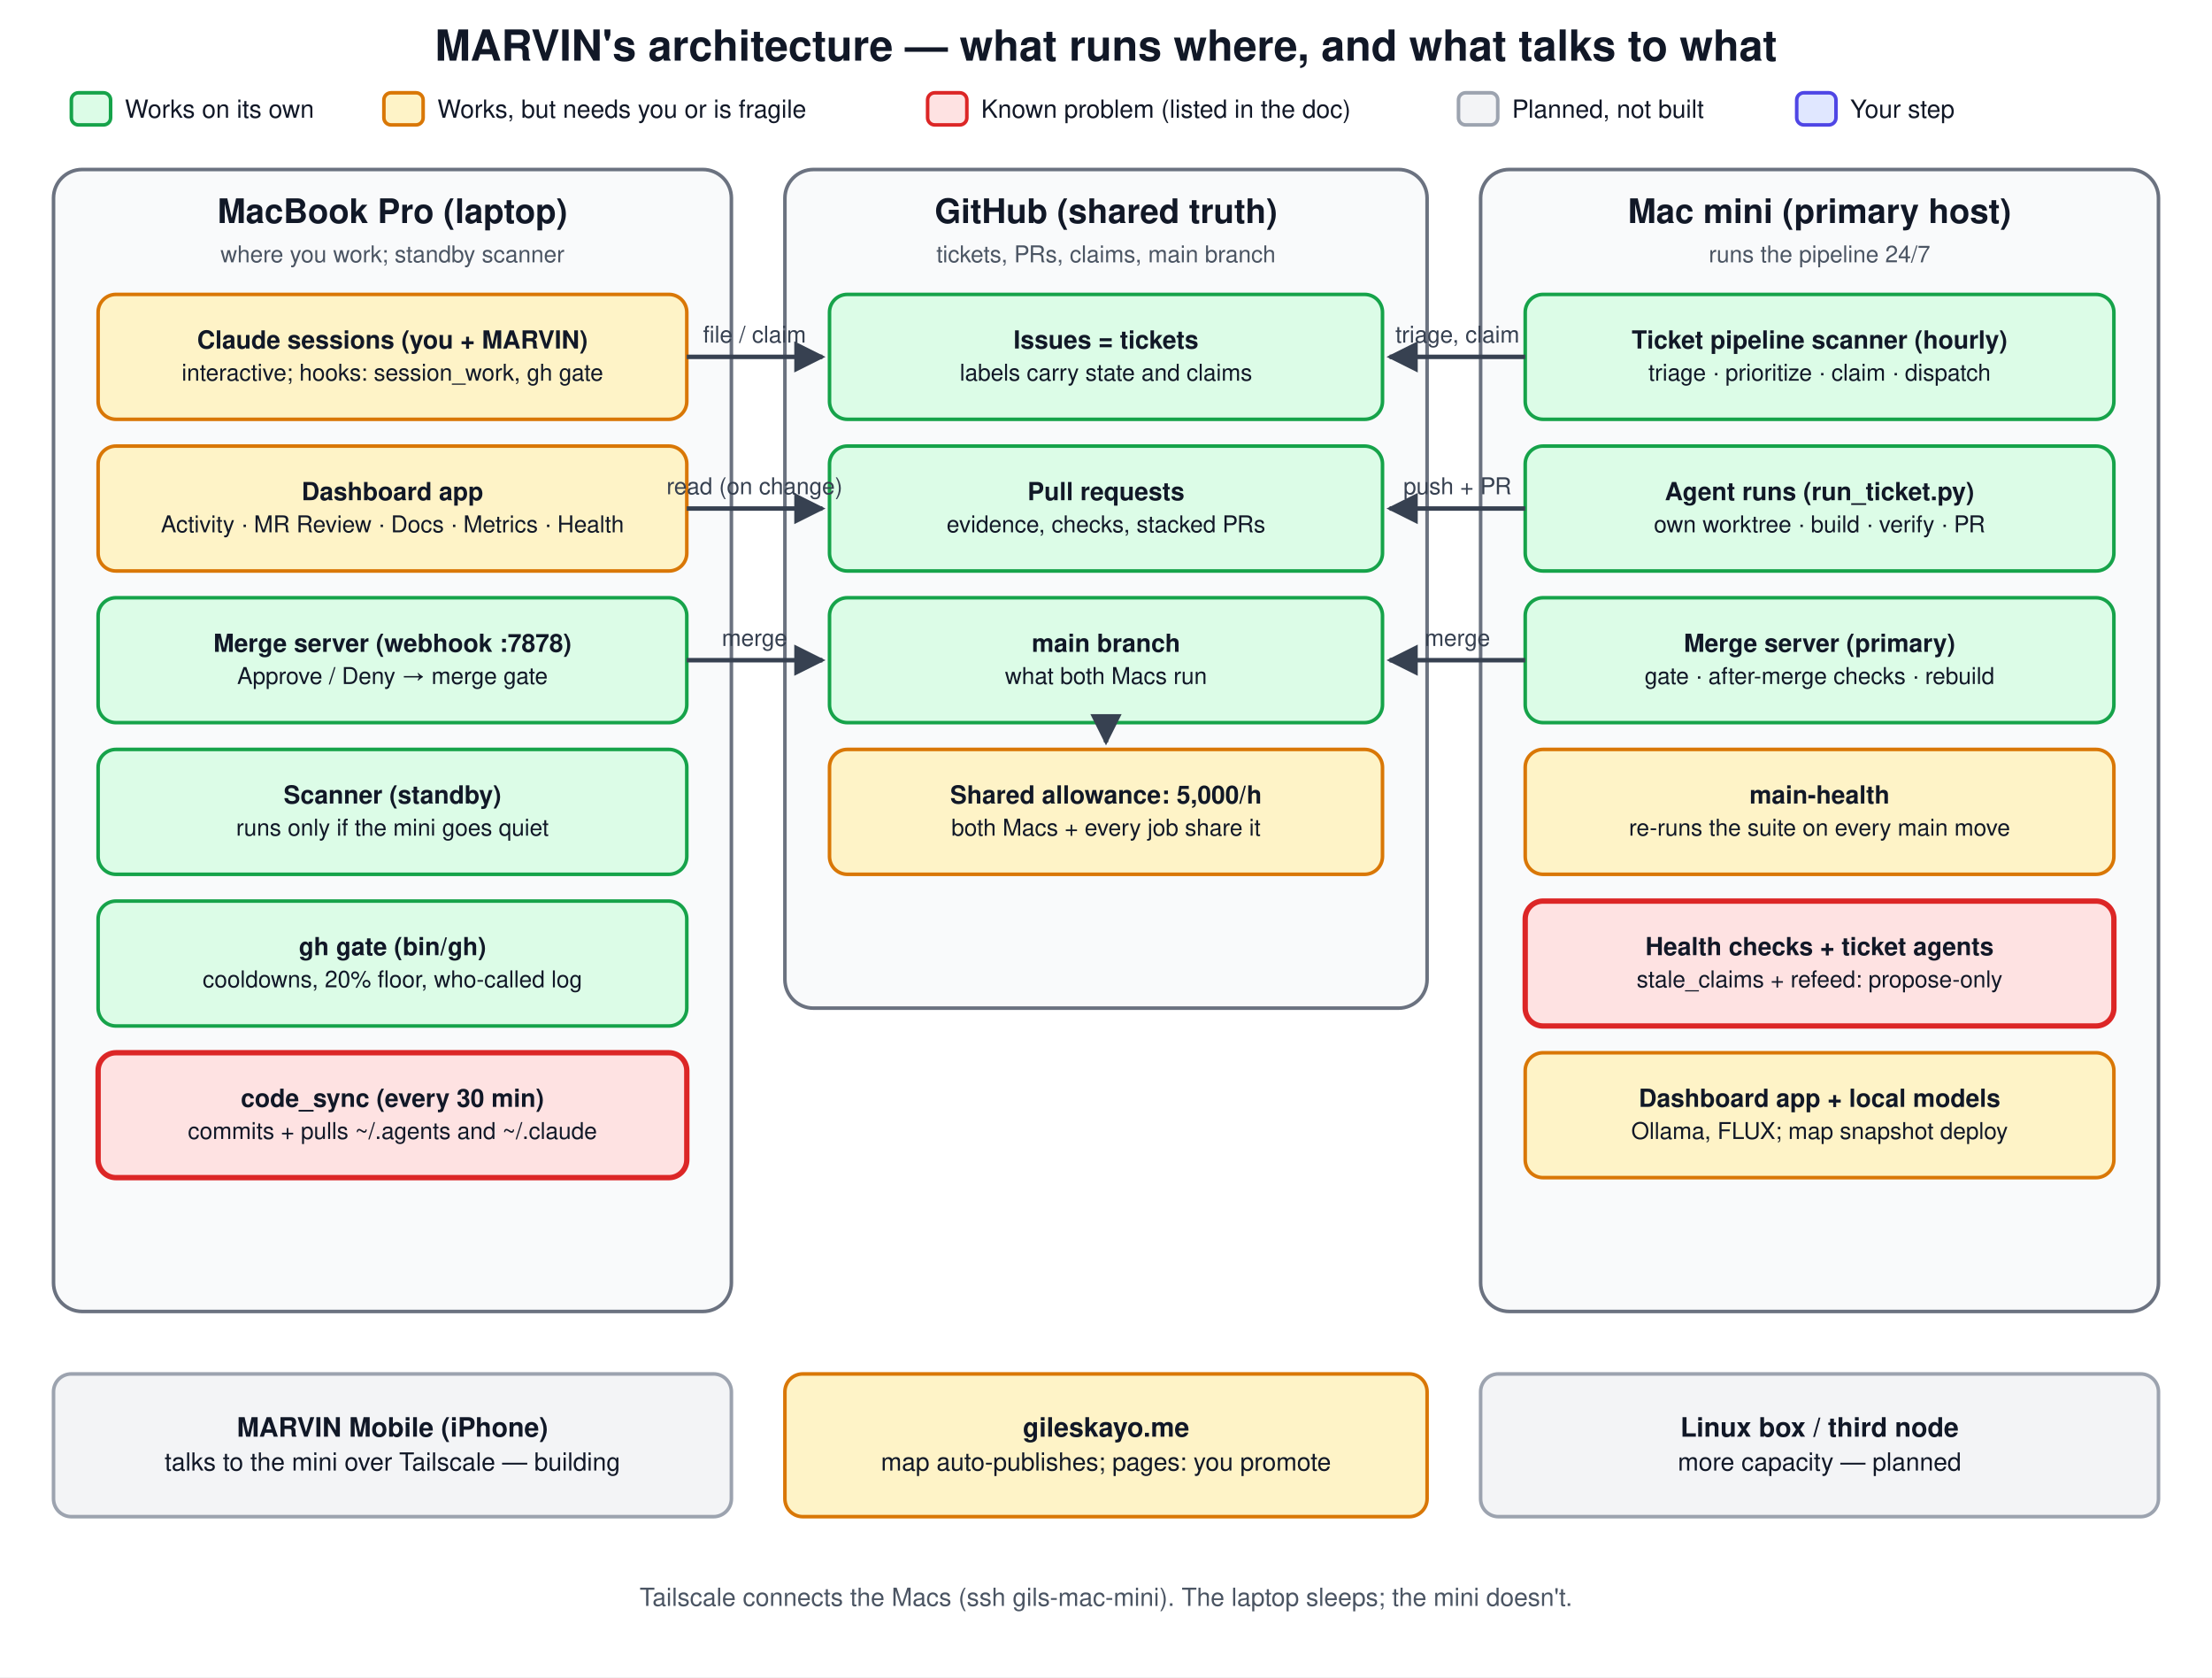
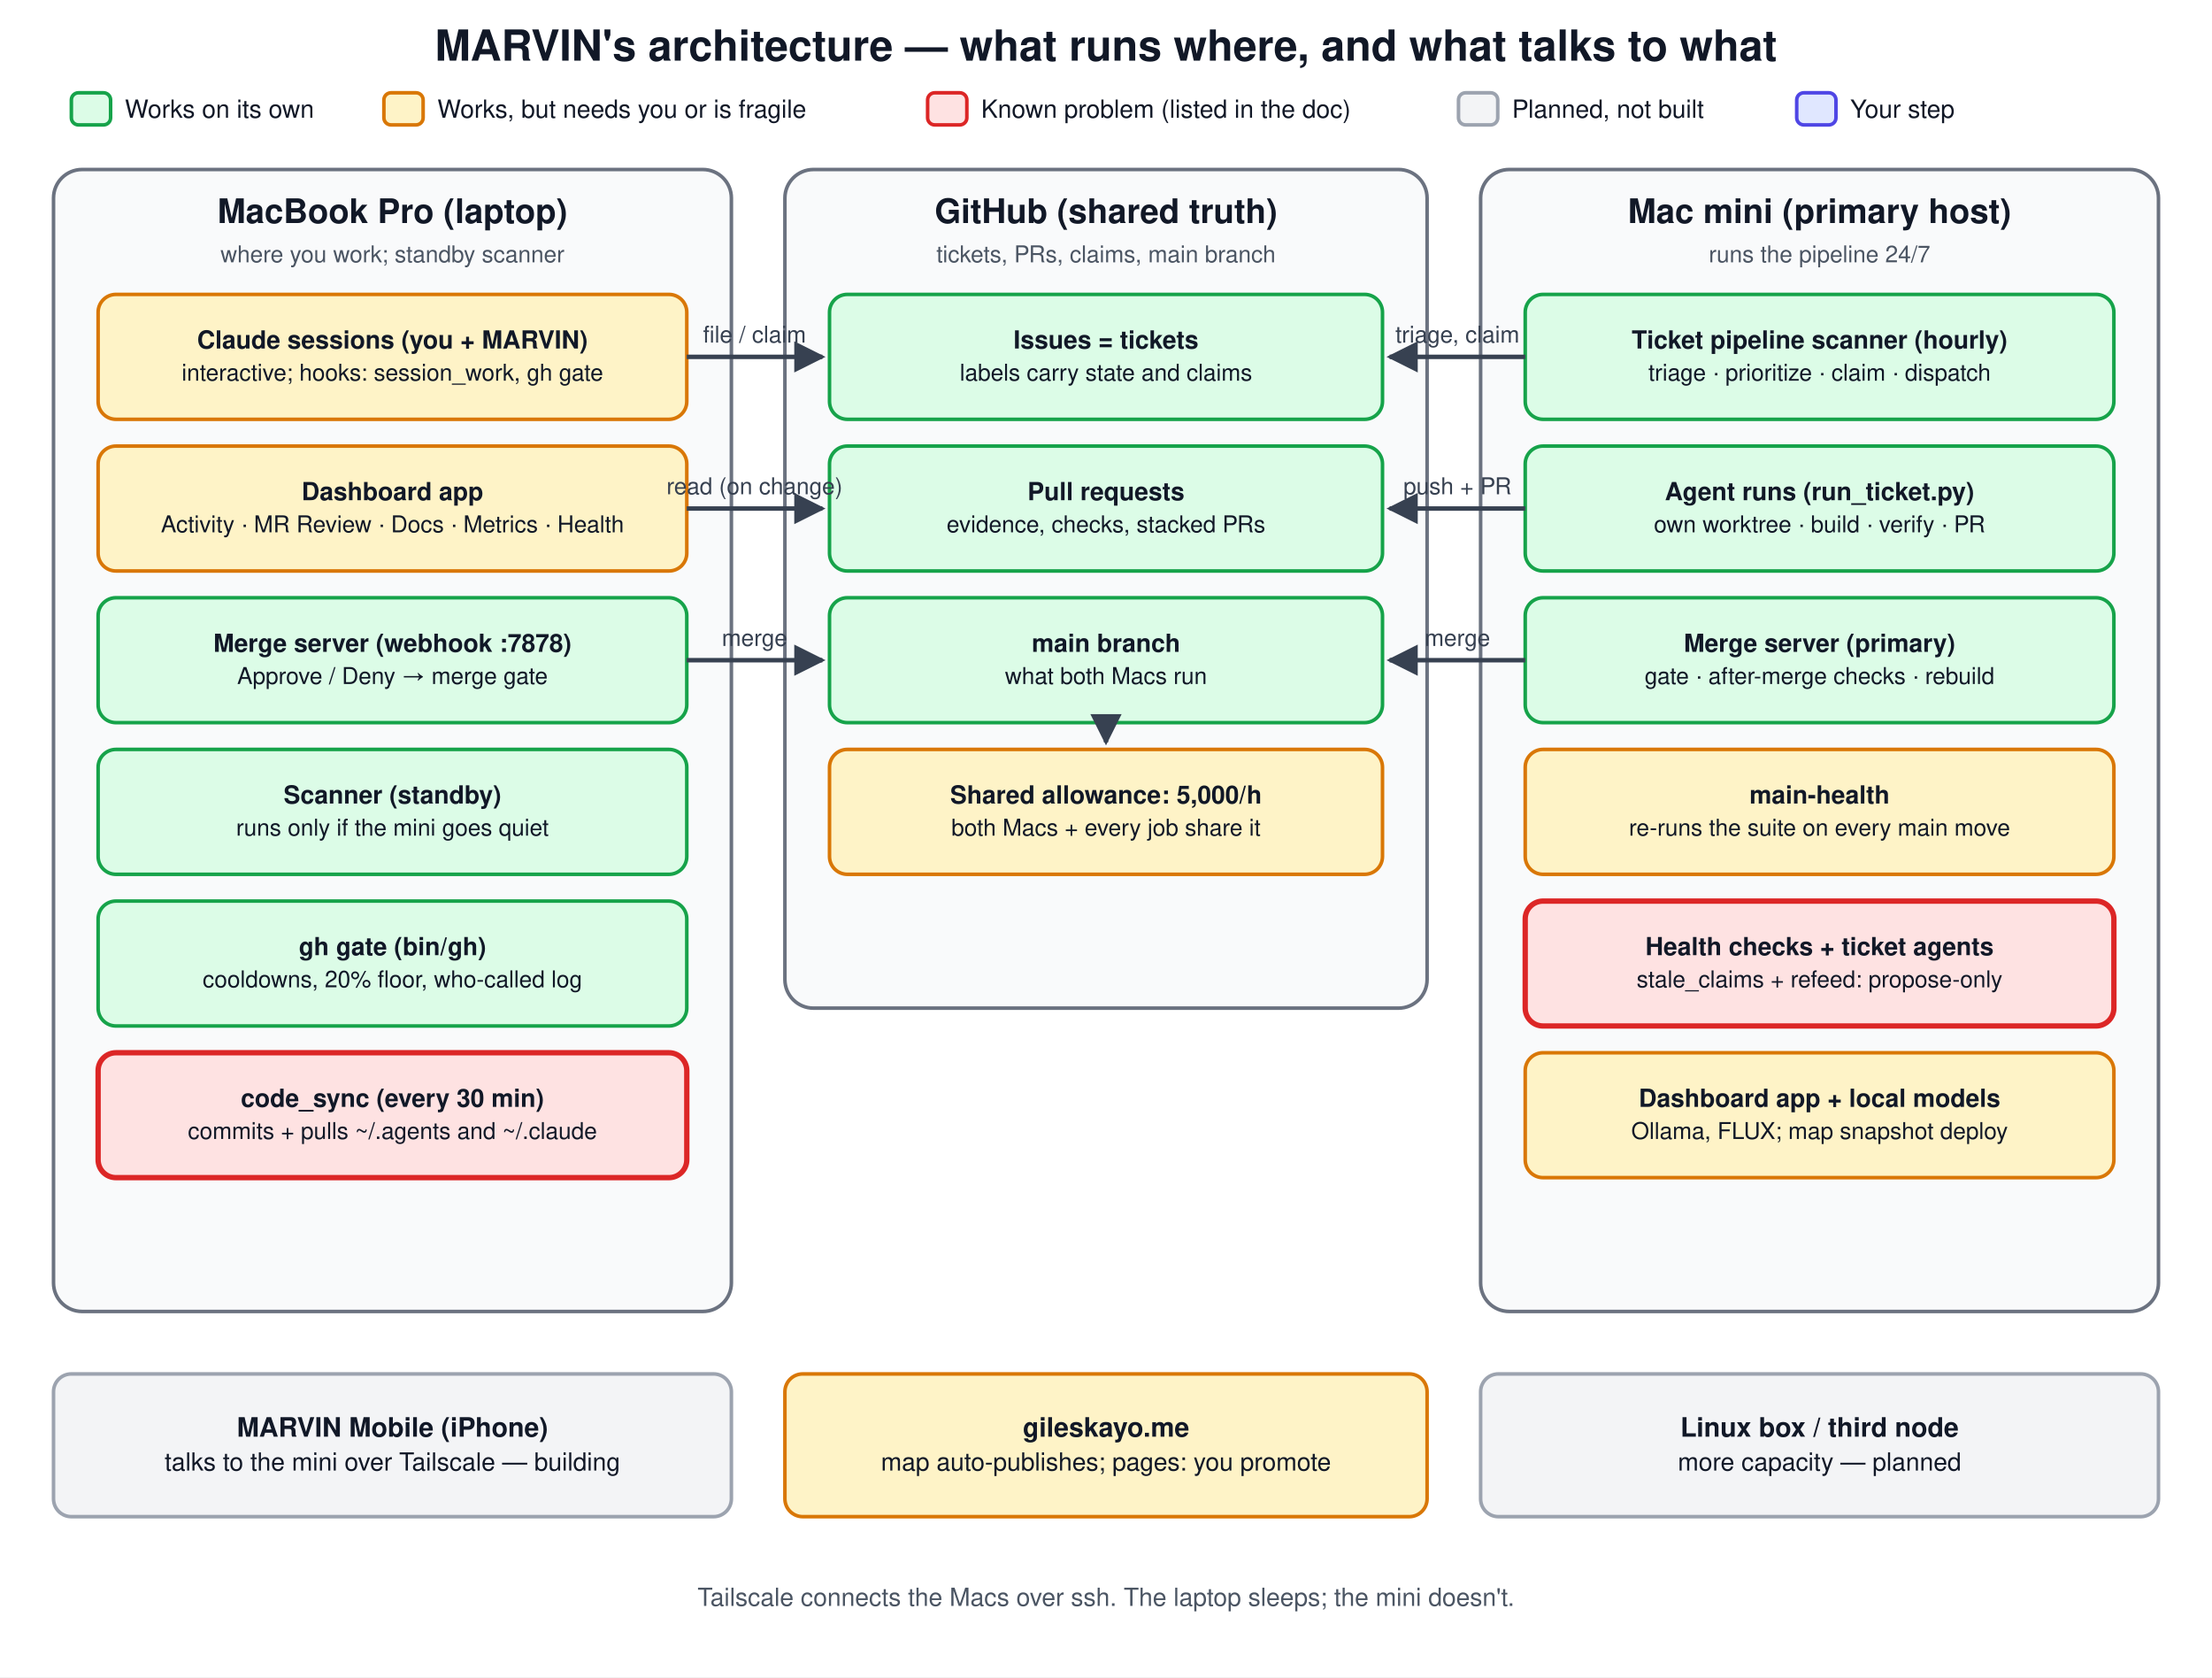
<svg xmlns="http://www.w3.org/2000/svg" width="1240" height="940" viewBox="0 0 1240 940">
  <defs>
    <marker id="a374151" viewBox="0 0 10 10" refX="9" refY="5" markerWidth="7" markerHeight="7" orient="auto-start-reverse">
      <path d="M0,0 L10,5 L0,10 z" fill="#374151" />
    </marker>
    <marker id="a16a34a" viewBox="0 0 10 10" refX="9" refY="5" markerWidth="7" markerHeight="7" orient="auto-start-reverse">
      <path d="M0,0 L10,5 L0,10 z" fill="#16a34a" />
    </marker>
    <marker id="a4f46e5" viewBox="0 0 10 10" refX="9" refY="5" markerWidth="7" markerHeight="7" orient="auto-start-reverse">
      <path d="M0,0 L10,5 L0,10 z" fill="#4f46e5" />
    </marker>
    <marker id="ad97706" viewBox="0 0 10 10" refX="9" refY="5" markerWidth="7" markerHeight="7" orient="auto-start-reverse">
      <path d="M0,0 L10,5 L0,10 z" fill="#d97706" />
    </marker>
    <marker id="adc2626" viewBox="0 0 10 10" refX="9" refY="5" markerWidth="7" markerHeight="7" orient="auto-start-reverse">
      <path d="M0,0 L10,5 L0,10 z" fill="#dc2626" />
    </marker>
    <marker id="a9ca3af" viewBox="0 0 10 10" refX="9" refY="5" markerWidth="7" markerHeight="7" orient="auto-start-reverse">
      <path d="M0,0 L10,5 L0,10 z" fill="#9ca3af" />
    </marker>
  </defs>
  <rect width="1240" height="940" fill="white" />
  <text x="620.0" y="34" font-family="-apple-system, Segoe UI, Helvetica, Arial, sans-serif" font-size="24" font-weight="700" fill="#111827" text-anchor="middle">MARVIN's architecture — what runs where, and what talks to what</text>
  <rect x="40" y="52" width="22" height="18" rx="4" fill="#dcfce7" stroke="#16a34a" stroke-width="2" />
  <text x="70" y="66" font-family="-apple-system, Segoe UI, Helvetica, Arial, sans-serif" font-size="14" font-weight="400" fill="#111827" text-anchor="start">Works on its own</text>
  <rect x="215.2" y="52" width="22" height="18" rx="4" fill="#fef3c7" stroke="#d97706" stroke-width="2" />
  <text x="245.2" y="66" font-family="-apple-system, Segoe UI, Helvetica, Arial, sans-serif" font-size="14" font-weight="400" fill="#111827" text-anchor="start">Works, but needs you or is fragile</text>
  <rect x="520.0" y="52" width="22" height="18" rx="4" fill="#fee2e2" stroke="#dc2626" stroke-width="2" />
  <text x="550.0" y="66" font-family="-apple-system, Segoe UI, Helvetica, Arial, sans-serif" font-size="14" font-weight="400" fill="#111827" text-anchor="start">Known problem (listed in the doc)</text>
  <rect x="817.6" y="52" width="22" height="18" rx="4" fill="#f3f4f6" stroke="#9ca3af" stroke-width="2" />
  <text x="847.6" y="66" font-family="-apple-system, Segoe UI, Helvetica, Arial, sans-serif" font-size="14" font-weight="400" fill="#111827" text-anchor="start">Planned, not built</text>
  <rect x="1007.2" y="52" width="22" height="18" rx="4" fill="#e0e7ff" stroke="#4f46e5" stroke-width="2" />
  <text x="1037.2" y="66" font-family="-apple-system, Segoe UI, Helvetica, Arial, sans-serif" font-size="14" font-weight="400" fill="#111827" text-anchor="start">Your step</text>
  <rect x="30" y="95" width="380" height="640" rx="16" fill="#f9fafb" stroke="#6b7280" stroke-width="2" />
  <text x="220.0" y="125" font-family="-apple-system, Segoe UI, Helvetica, Arial, sans-serif" font-size="19" font-weight="700" fill="#111827" text-anchor="middle">MacBook Pro (laptop)</text>
  <text x="220.0" y="147" font-family="-apple-system, Segoe UI, Helvetica, Arial, sans-serif" font-size="13" font-weight="400" fill="#4b5563" text-anchor="middle">where you work; standby scanner</text>
  <rect x="830" y="95" width="380" height="640" rx="16" fill="#f9fafb" stroke="#6b7280" stroke-width="2" />
  <text x="1020.0" y="125" font-family="-apple-system, Segoe UI, Helvetica, Arial, sans-serif" font-size="19" font-weight="700" fill="#111827" text-anchor="middle">Mac mini (primary host)</text>
  <text x="1020.0" y="147" font-family="-apple-system, Segoe UI, Helvetica, Arial, sans-serif" font-size="13" font-weight="400" fill="#4b5563" text-anchor="middle">runs the pipeline 24/7</text>
  <rect x="440" y="95" width="360" height="470" rx="16" fill="#f9fafb" stroke="#6b7280" stroke-width="2" />
  <text x="620.0" y="125" font-family="-apple-system, Segoe UI, Helvetica, Arial, sans-serif" font-size="19" font-weight="700" fill="#111827" text-anchor="middle">GitHub (shared truth)</text>
  <text x="620.0" y="147" font-family="-apple-system, Segoe UI, Helvetica, Arial, sans-serif" font-size="13" font-weight="400" fill="#4b5563" text-anchor="middle">tickets, PRs, claims, main branch</text>
  <rect x="55" y="165" width="330" height="70" rx="10" fill="#fef3c7" stroke="#d97706" stroke-width="2" />
  <text x="220.0" y="195.333" font-family="-apple-system, Segoe UI, Helvetica, Arial, sans-serif" font-size="14" font-weight="700" fill="#111827" text-anchor="middle">Claude sessions (you + MARVIN)</text>
  <text x="220.0" y="213.333" font-family="-apple-system, Segoe UI, Helvetica, Arial, sans-serif" font-size="13" font-weight="400" fill="#111827" text-anchor="middle">interactive; hooks: session_work, gh gate</text>
  <rect x="55" y="250" width="330" height="70" rx="10" fill="#fef3c7" stroke="#d97706" stroke-width="2" />
  <text x="220.0" y="280.333" font-family="-apple-system, Segoe UI, Helvetica, Arial, sans-serif" font-size="14" font-weight="700" fill="#111827" text-anchor="middle">Dashboard app</text>
  <text x="220.0" y="298.333" font-family="-apple-system, Segoe UI, Helvetica, Arial, sans-serif" font-size="13" font-weight="400" fill="#111827" text-anchor="middle">Activity · MR Review · Docs · Metrics · Health</text>
  <rect x="55" y="335" width="330" height="70" rx="10" fill="#dcfce7" stroke="#16a34a" stroke-width="2" />
  <text x="220.0" y="365.333" font-family="-apple-system, Segoe UI, Helvetica, Arial, sans-serif" font-size="14" font-weight="700" fill="#111827" text-anchor="middle">Merge server (webhook :7878)</text>
  <text x="220.0" y="383.333" font-family="-apple-system, Segoe UI, Helvetica, Arial, sans-serif" font-size="13" font-weight="400" fill="#111827" text-anchor="middle">Approve / Deny → merge gate</text>
  <rect x="55" y="420" width="330" height="70" rx="10" fill="#dcfce7" stroke="#16a34a" stroke-width="2" />
  <text x="220.0" y="450.333" font-family="-apple-system, Segoe UI, Helvetica, Arial, sans-serif" font-size="14" font-weight="700" fill="#111827" text-anchor="middle">Scanner (standby)</text>
  <text x="220.0" y="468.333" font-family="-apple-system, Segoe UI, Helvetica, Arial, sans-serif" font-size="13" font-weight="400" fill="#111827" text-anchor="middle">runs only if the mini goes quiet</text>
  <rect x="55" y="505" width="330" height="70" rx="10" fill="#dcfce7" stroke="#16a34a" stroke-width="2" />
  <text x="220.0" y="535.333" font-family="-apple-system, Segoe UI, Helvetica, Arial, sans-serif" font-size="14" font-weight="700" fill="#111827" text-anchor="middle">gh gate (bin/gh)</text>
  <text x="220.0" y="553.333" font-family="-apple-system, Segoe UI, Helvetica, Arial, sans-serif" font-size="13" font-weight="400" fill="#111827" text-anchor="middle">cooldowns, 20% floor, who-called log</text>
  <rect x="55" y="590" width="330" height="70" rx="10" fill="#fee2e2" stroke="#dc2626" stroke-width="3" />
  <text x="220.0" y="620.333" font-family="-apple-system, Segoe UI, Helvetica, Arial, sans-serif" font-size="14" font-weight="700" fill="#111827" text-anchor="middle">code_sync (every 30 min)</text>
  <text x="220.0" y="638.333" font-family="-apple-system, Segoe UI, Helvetica, Arial, sans-serif" font-size="13" font-weight="400" fill="#111827" text-anchor="middle">commits + pulls ~/.agents and ~/.claude</text>
  <rect x="855" y="165" width="330" height="70" rx="10" fill="#dcfce7" stroke="#16a34a" stroke-width="2" />
  <text x="1020.0" y="195.333" font-family="-apple-system, Segoe UI, Helvetica, Arial, sans-serif" font-size="14" font-weight="700" fill="#111827" text-anchor="middle">Ticket pipeline scanner (hourly)</text>
  <text x="1020.0" y="213.333" font-family="-apple-system, Segoe UI, Helvetica, Arial, sans-serif" font-size="13" font-weight="400" fill="#111827" text-anchor="middle">triage · prioritize · claim · dispatch</text>
  <rect x="855" y="250" width="330" height="70" rx="10" fill="#dcfce7" stroke="#16a34a" stroke-width="2" />
  <text x="1020.0" y="280.333" font-family="-apple-system, Segoe UI, Helvetica, Arial, sans-serif" font-size="14" font-weight="700" fill="#111827" text-anchor="middle">Agent runs (run_ticket.py)</text>
  <text x="1020.0" y="298.333" font-family="-apple-system, Segoe UI, Helvetica, Arial, sans-serif" font-size="13" font-weight="400" fill="#111827" text-anchor="middle">own worktree · build · verify · PR</text>
  <rect x="855" y="335" width="330" height="70" rx="10" fill="#dcfce7" stroke="#16a34a" stroke-width="2" />
  <text x="1020.0" y="365.333" font-family="-apple-system, Segoe UI, Helvetica, Arial, sans-serif" font-size="14" font-weight="700" fill="#111827" text-anchor="middle">Merge server (primary)</text>
  <text x="1020.0" y="383.333" font-family="-apple-system, Segoe UI, Helvetica, Arial, sans-serif" font-size="13" font-weight="400" fill="#111827" text-anchor="middle">gate · after-merge checks · rebuild</text>
  <rect x="855" y="420" width="330" height="70" rx="10" fill="#fef3c7" stroke="#d97706" stroke-width="2" />
  <text x="1020.0" y="450.333" font-family="-apple-system, Segoe UI, Helvetica, Arial, sans-serif" font-size="14" font-weight="700" fill="#111827" text-anchor="middle">main-health</text>
  <text x="1020.0" y="468.333" font-family="-apple-system, Segoe UI, Helvetica, Arial, sans-serif" font-size="13" font-weight="400" fill="#111827" text-anchor="middle">re-runs the suite on every main move</text>
  <rect x="855" y="505" width="330" height="70" rx="10" fill="#fee2e2" stroke="#dc2626" stroke-width="3" />
  <text x="1020.0" y="535.333" font-family="-apple-system, Segoe UI, Helvetica, Arial, sans-serif" font-size="14" font-weight="700" fill="#111827" text-anchor="middle">Health checks + ticket agents</text>
  <text x="1020.0" y="553.333" font-family="-apple-system, Segoe UI, Helvetica, Arial, sans-serif" font-size="13" font-weight="400" fill="#111827" text-anchor="middle">stale_claims + refeed: propose-only</text>
  <rect x="855" y="590" width="330" height="70" rx="10" fill="#fef3c7" stroke="#d97706" stroke-width="2" />
  <text x="1020.0" y="620.333" font-family="-apple-system, Segoe UI, Helvetica, Arial, sans-serif" font-size="14" font-weight="700" fill="#111827" text-anchor="middle">Dashboard app + local models</text>
  <text x="1020.0" y="638.333" font-family="-apple-system, Segoe UI, Helvetica, Arial, sans-serif" font-size="13" font-weight="400" fill="#111827" text-anchor="middle">Ollama, FLUX; map snapshot deploy</text>
  <rect x="465" y="165" width="310" height="70" rx="10" fill="#dcfce7" stroke="#16a34a" stroke-width="2" />
  <text x="620.0" y="195.333" font-family="-apple-system, Segoe UI, Helvetica, Arial, sans-serif" font-size="14" font-weight="700" fill="#111827" text-anchor="middle">Issues = tickets</text>
  <text x="620.0" y="213.333" font-family="-apple-system, Segoe UI, Helvetica, Arial, sans-serif" font-size="13" font-weight="400" fill="#111827" text-anchor="middle">labels carry state and claims</text>
  <rect x="465" y="250" width="310" height="70" rx="10" fill="#dcfce7" stroke="#16a34a" stroke-width="2" />
  <text x="620.0" y="280.333" font-family="-apple-system, Segoe UI, Helvetica, Arial, sans-serif" font-size="14" font-weight="700" fill="#111827" text-anchor="middle">Pull requests</text>
  <text x="620.0" y="298.333" font-family="-apple-system, Segoe UI, Helvetica, Arial, sans-serif" font-size="13" font-weight="400" fill="#111827" text-anchor="middle">evidence, checks, stacked PRs</text>
  <rect x="465" y="335" width="310" height="70" rx="10" fill="#dcfce7" stroke="#16a34a" stroke-width="2" />
  <text x="620.0" y="365.333" font-family="-apple-system, Segoe UI, Helvetica, Arial, sans-serif" font-size="14" font-weight="700" fill="#111827" text-anchor="middle">main branch</text>
  <text x="620.0" y="383.333" font-family="-apple-system, Segoe UI, Helvetica, Arial, sans-serif" font-size="13" font-weight="400" fill="#111827" text-anchor="middle">what both Macs run</text>
  <rect x="465" y="420" width="310" height="70" rx="10" fill="#fef3c7" stroke="#d97706" stroke-width="2" />
  <text x="620.0" y="450.333" font-family="-apple-system, Segoe UI, Helvetica, Arial, sans-serif" font-size="14" font-weight="700" fill="#111827" text-anchor="middle">Shared allowance: 5,000/h</text>
  <text x="620.0" y="468.333" font-family="-apple-system, Segoe UI, Helvetica, Arial, sans-serif" font-size="13" font-weight="400" fill="#111827" text-anchor="middle">both Macs + every job share it</text>
  <line x1="385" y1="200" x2="461" y2="200" stroke="#374151" stroke-width="2.5" marker-end="url(#a374151)" />
  <text x="423.0" y="192" font-family="-apple-system, Segoe UI, Helvetica, Arial, sans-serif" font-size="13" font-weight="400" fill="#374151" text-anchor="middle">file / claim</text>
  <line x1="855" y1="200" x2="779" y2="200" stroke="#374151" stroke-width="2.5" marker-end="url(#a374151)" />
  <text x="817.0" y="192" font-family="-apple-system, Segoe UI, Helvetica, Arial, sans-serif" font-size="13" font-weight="400" fill="#374151" text-anchor="middle">triage, claim</text>
  <line x1="855" y1="285" x2="779" y2="285" stroke="#374151" stroke-width="2.5" marker-end="url(#a374151)" />
  <text x="817.0" y="277" font-family="-apple-system, Segoe UI, Helvetica, Arial, sans-serif" font-size="13" font-weight="400" fill="#374151" text-anchor="middle">push + PR</text>
  <line x1="385" y1="285" x2="461" y2="285" stroke="#374151" stroke-width="2.5" marker-end="url(#a374151)" />
  <text x="423.0" y="277" font-family="-apple-system, Segoe UI, Helvetica, Arial, sans-serif" font-size="13" font-weight="400" fill="#374151" text-anchor="middle">read (on change)</text>
  <line x1="855" y1="370" x2="779" y2="370" stroke="#374151" stroke-width="2.5" marker-end="url(#a374151)" />
  <text x="817.0" y="362" font-family="-apple-system, Segoe UI, Helvetica, Arial, sans-serif" font-size="13" font-weight="400" fill="#374151" text-anchor="middle">merge</text>
  <line x1="385" y1="370" x2="461" y2="370" stroke="#374151" stroke-width="2.5" marker-end="url(#a374151)" />
  <text x="423.0" y="362" font-family="-apple-system, Segoe UI, Helvetica, Arial, sans-serif" font-size="13" font-weight="400" fill="#374151" text-anchor="middle">merge</text>
  <line x1="620" y1="405" x2="620" y2="416" stroke="#374151" stroke-width="2.5" marker-end="url(#a374151)" />
  <rect x="30" y="770" width="380" height="80" rx="10" fill="#f3f4f6" stroke="#9ca3af" stroke-width="2" />
  <text x="220.0" y="805.167" font-family="-apple-system, Segoe UI, Helvetica, Arial, sans-serif" font-size="15" font-weight="700" fill="#111827" text-anchor="middle">MARVIN Mobile (iPhone)</text>
  <text x="220.0" y="824.167" font-family="-apple-system, Segoe UI, Helvetica, Arial, sans-serif" font-size="14" font-weight="400" fill="#111827" text-anchor="middle">talks to the mini over Tailscale — building</text>
  <rect x="440" y="770" width="360" height="80" rx="10" fill="#fef3c7" stroke="#d97706" stroke-width="2" />
  <text x="620.0" y="805.167" font-family="-apple-system, Segoe UI, Helvetica, Arial, sans-serif" font-size="15" font-weight="700" fill="#111827" text-anchor="middle">gileskayo.me</text>
  <text x="620.0" y="824.167" font-family="-apple-system, Segoe UI, Helvetica, Arial, sans-serif" font-size="14" font-weight="400" fill="#111827" text-anchor="middle">map auto-publishes; pages: you promote</text>
  <rect x="830" y="770" width="380" height="80" rx="10" fill="#f3f4f6" stroke="#9ca3af" stroke-width="2" />
  <text x="1020.0" y="805.167" font-family="-apple-system, Segoe UI, Helvetica, Arial, sans-serif" font-size="15" font-weight="700" fill="#111827" text-anchor="middle">Linux box / third node</text>
  <text x="1020.0" y="824.167" font-family="-apple-system, Segoe UI, Helvetica, Arial, sans-serif" font-size="14" font-weight="400" fill="#111827" text-anchor="middle">more capacity — planned</text>
-   <text x="620" y="900" font-family="-apple-system, Segoe UI, Helvetica, Arial, sans-serif" font-size="14" font-weight="400" fill="#4b5563" text-anchor="middle">Tailscale connects the Macs (ssh gils-mac-mini). The laptop sleeps; the mini doesn't.</text>
+   <text x="620" y="900" font-family="-apple-system, Segoe UI, Helvetica, Arial, sans-serif" font-size="14" font-weight="400" fill="#4b5563" text-anchor="middle">Tailscale connects the Macs over ssh. The laptop sleeps; the mini doesn't.</text>
</svg>
